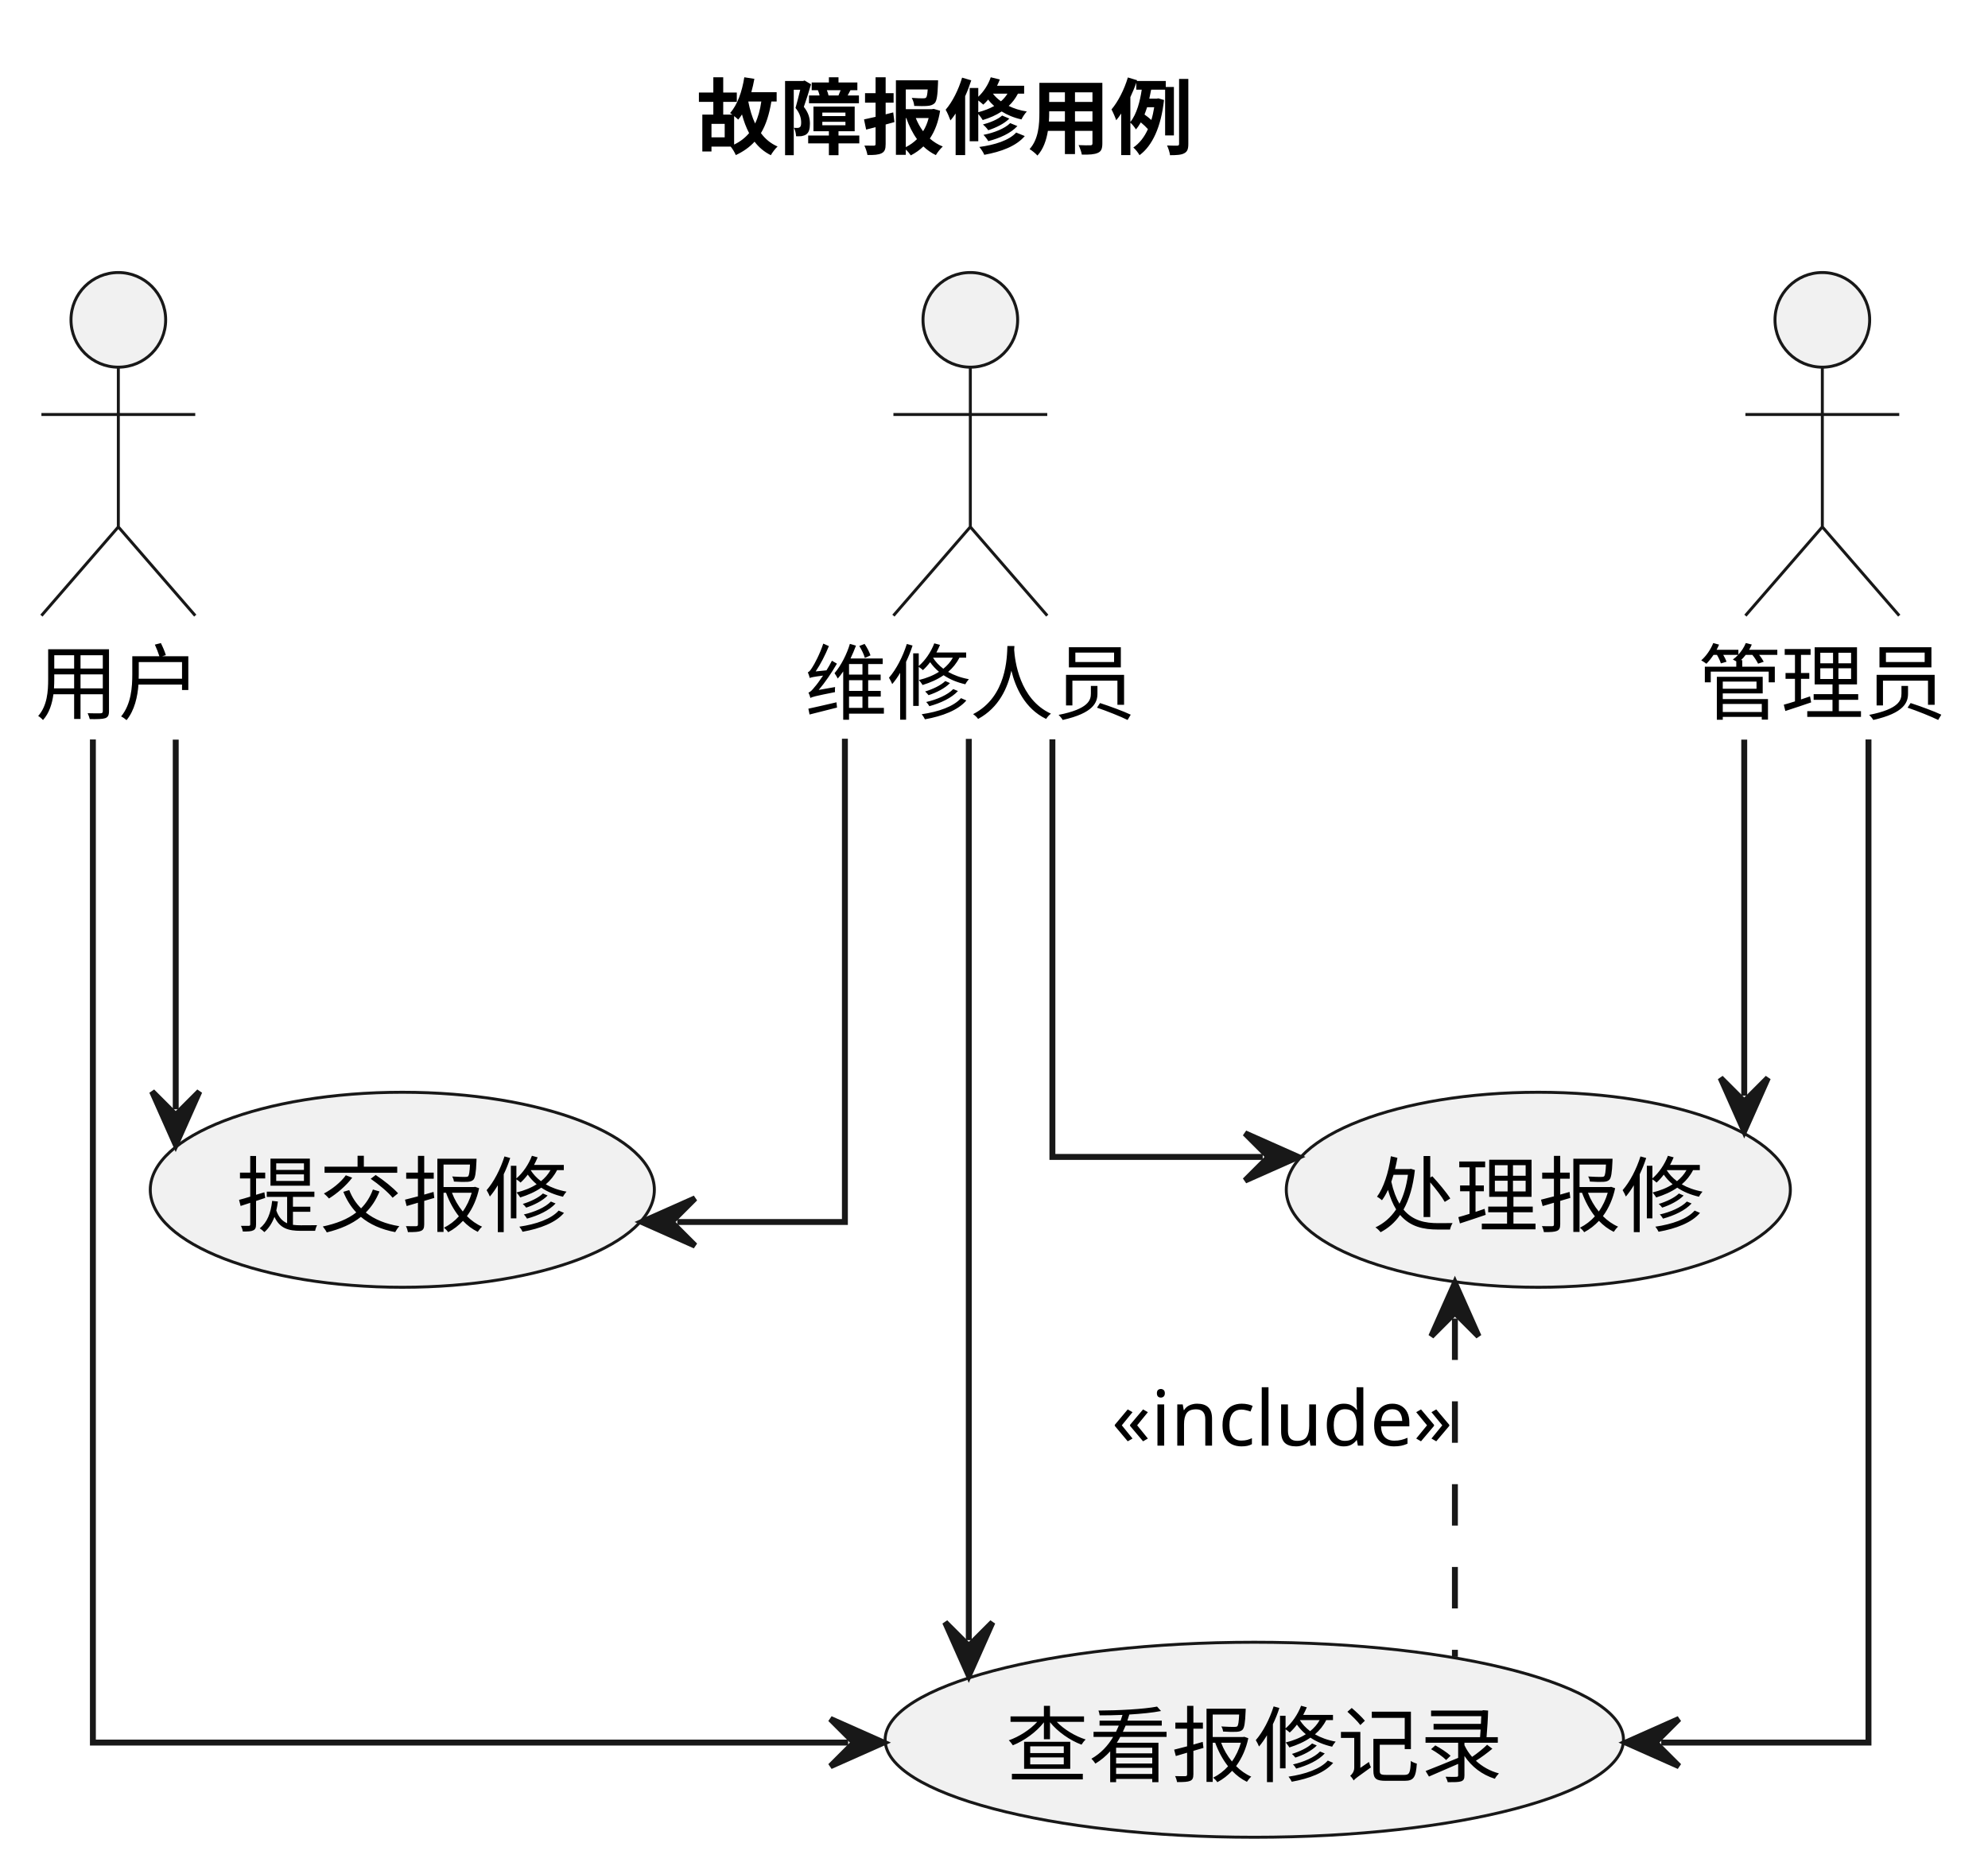
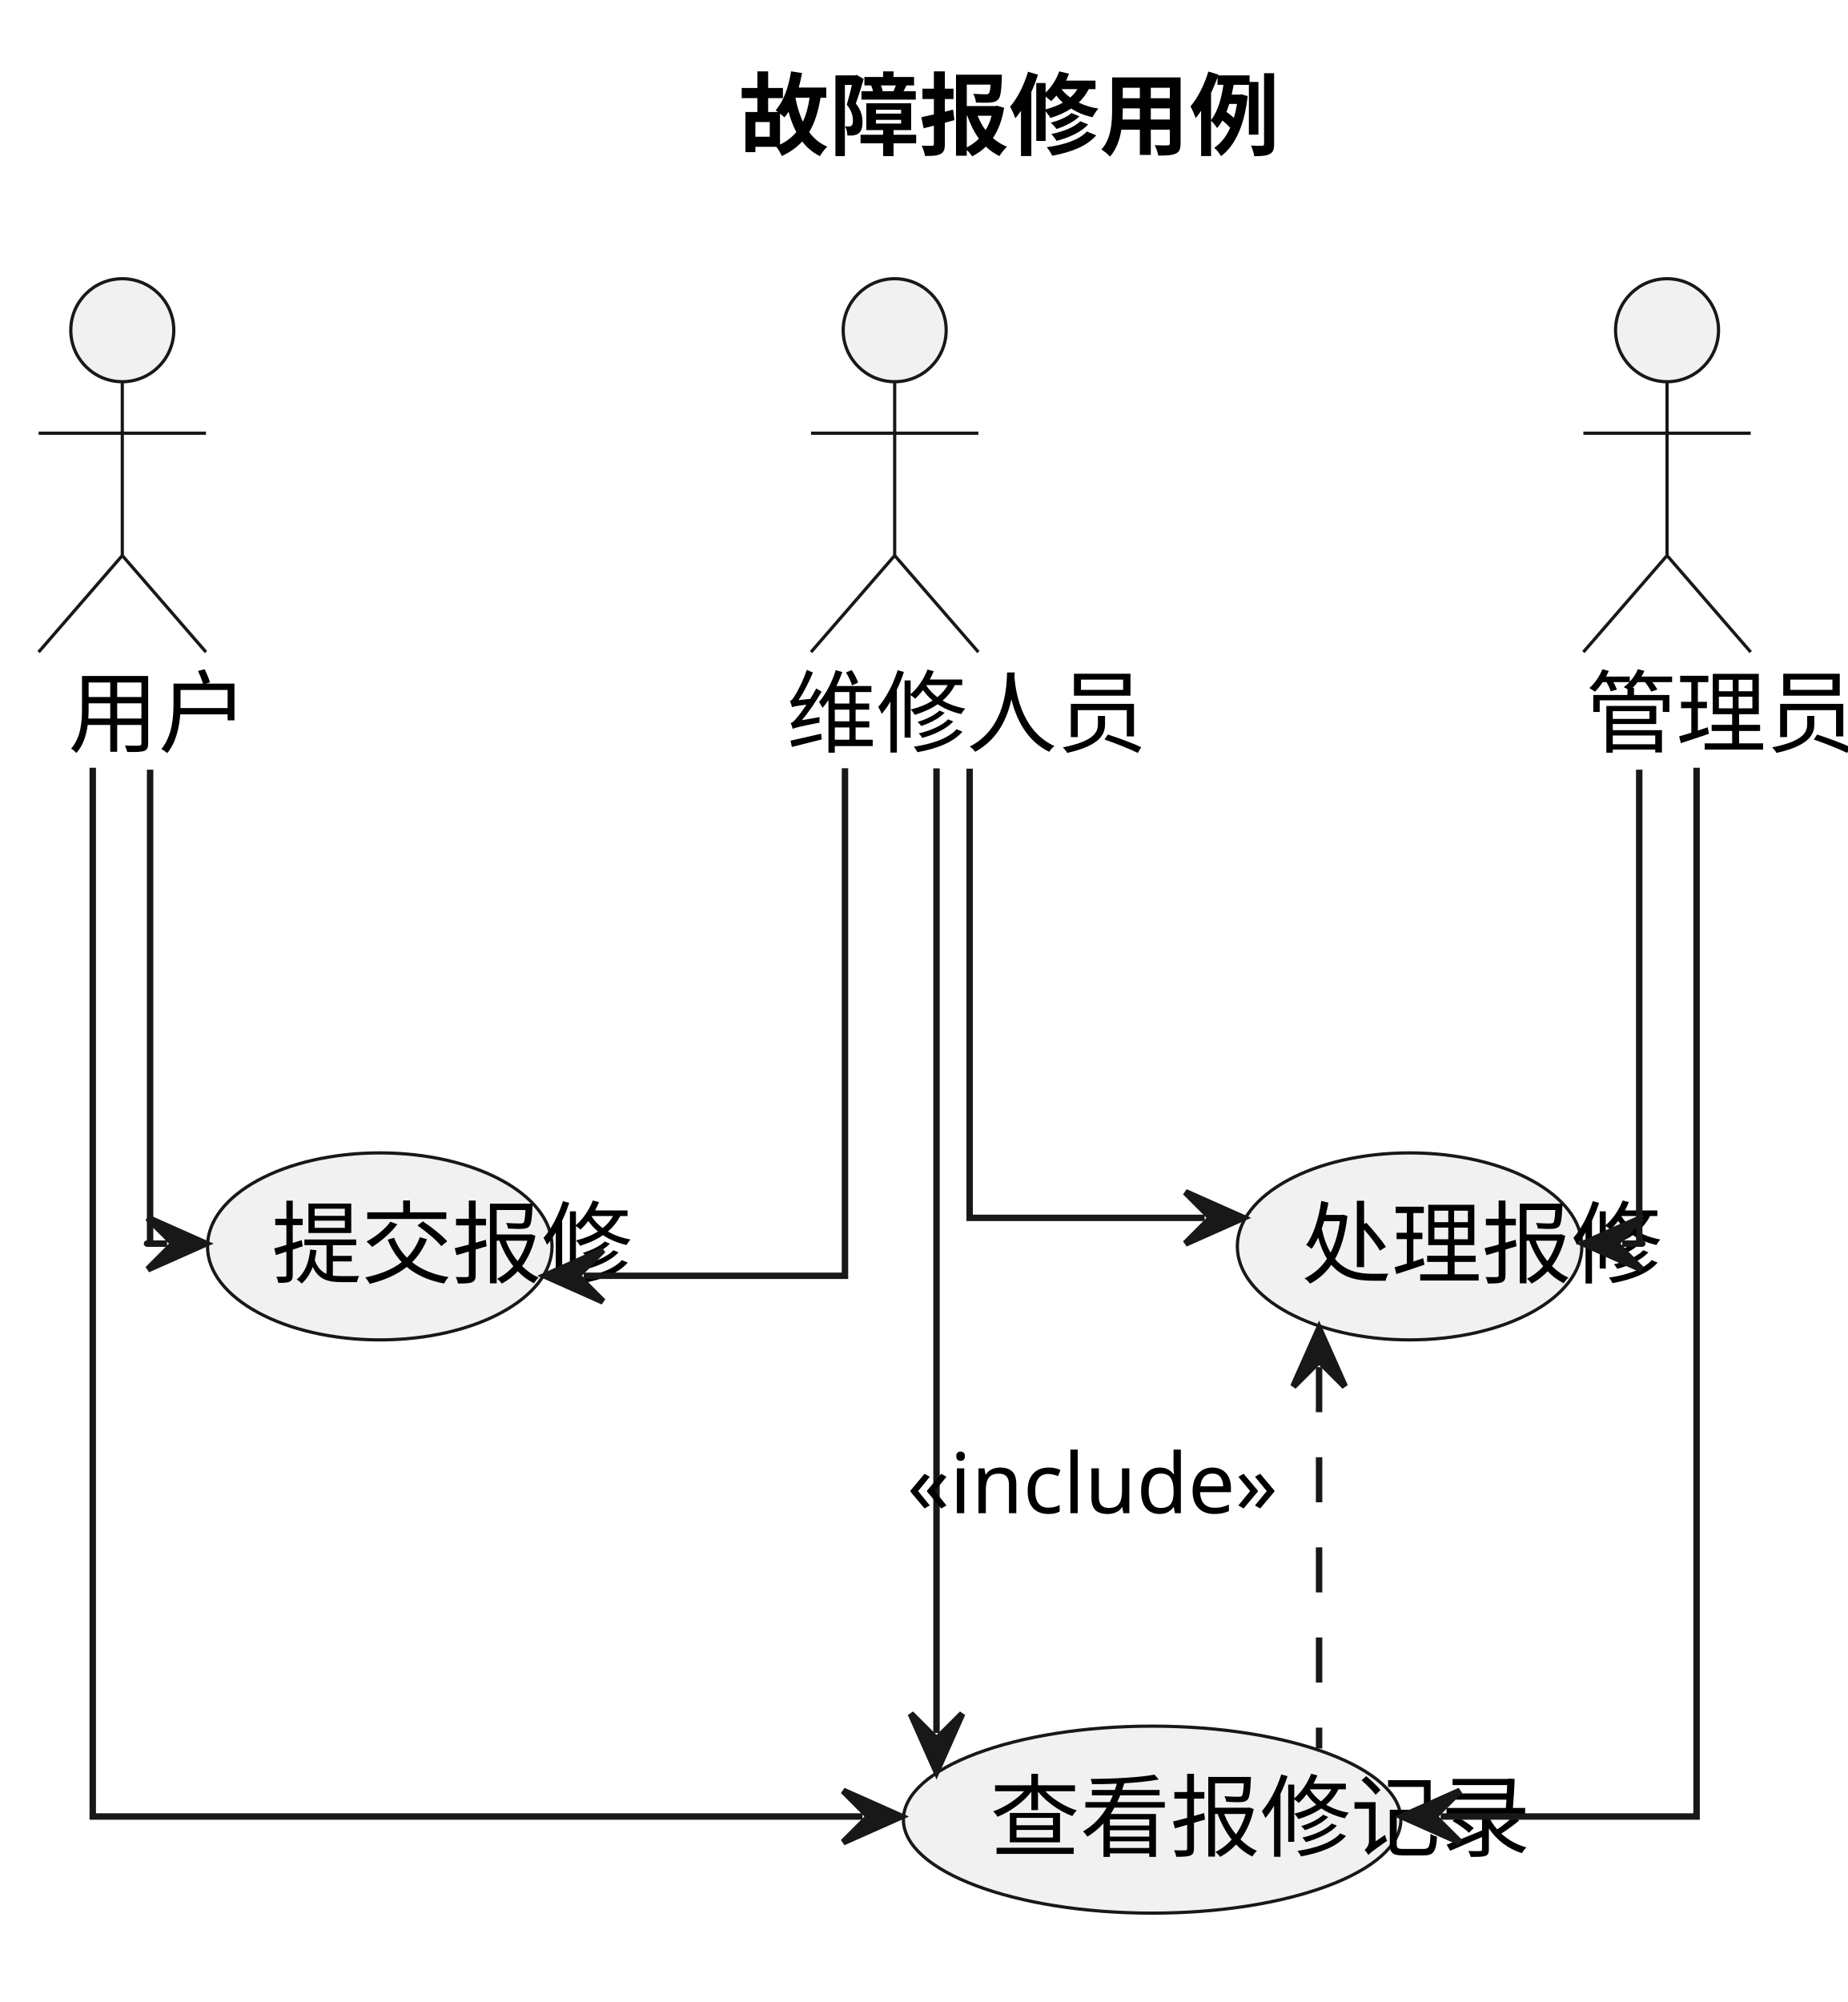
- <svg xmlns="http://www.w3.org/2000/svg" contentStyleType="text/css" data-diagram-type="DESCRIPTION" height="316px" preserveAspectRatio="none" style="width:336px;height:316px;background:#FFFFFF;" version="1.1" viewBox="0 0 336 316" width="336px" zoomAndPan="magnify">
+ <svg xmlns="http://www.w3.org/2000/svg" contentStyleType="text/css" data-diagram-type="DESCRIPTION" height="311px" preserveAspectRatio="none" style="width:287px;height:311px;background:#FFFFFF;" version="1.1" viewBox="0 0 287 311" width="287px" zoomAndPan="magnify">
  <defs />
  <g>
    <g class="title" data-source-line="1">
-       <text fill="#000000" font-family="sans-serif" font-size="14" font-weight="bold" lengthAdjust="spacing" textLength="86.625" x="117.688" y="24.966">故障报修用例</text>
+       <text fill="#000000" font-family="sans-serif" font-size="14" font-weight="700" lengthAdjust="spacing" textLength="50.408" x="114.796" y="22.995">故障报修用例</text>
    </g>
-     <g class="entity" data-entity="U" data-source-line="4" data-uid="ent0002" id="entity_U">
-       <ellipse cx="20" cy="54.068" fill="#F1F1F1" rx="8" ry="8" style="stroke:#181818;stroke-width:0.5;" />
-       <path d="M20,62.068 L20,89.068 M7,70.068 L33,70.068 M20,89.068 L7,104.068 M20,89.068 L33,104.068" fill="none" style="stroke:#181818;stroke-width:0.5;" />
-       <text fill="#000000" font-family="sans-serif" font-size="14" lengthAdjust="spacing" textLength="28" x="6" y="120.534">用户</text>
+     <g class="entity" data-qualified-name="U" data-source-line="4" id="ent0002">
+       <ellipse cx="19" cy="51.297" fill="#F1F1F1" rx="8" ry="8" style="stroke:#181818;stroke-width:0.5;" />
+       <path d="M19,59.297 L19,86.297 M6,67.297 L32,67.297 M19,86.297 L6,101.297 M19,86.297 L32,101.297" fill="none" style="stroke:#181818;stroke-width:0.5;" />
+       <text fill="#000000" font-family="sans-serif" font-size="14" lengthAdjust="spacing" textLength="16.803" x="10.599" y="115.792">用户</text>
    </g>
-     <g class="entity" data-entity="M" data-source-line="5" data-uid="ent0003" id="entity_M">
-       <ellipse cx="164" cy="54.068" fill="#F1F1F1" rx="8" ry="8" style="stroke:#181818;stroke-width:0.5;" />
-       <path d="M164,62.068 L164,89.068 M151,70.068 L177,70.068 M164,89.068 L151,104.068 M164,89.068 L177,104.068" fill="none" style="stroke:#181818;stroke-width:0.5;" />
-       <text fill="#000000" font-family="sans-serif" font-size="14" lengthAdjust="spacing" textLength="56" x="136" y="120.534">维修人员</text>
+     <g class="entity" data-qualified-name="M" data-source-line="5" id="ent0003">
+       <ellipse cx="139.003" cy="51.297" fill="#F1F1F1" rx="8" ry="8" style="stroke:#181818;stroke-width:0.5;" />
+       <path d="M139.003,59.297 L139.003,86.297 M126.003,67.297 L152.003,67.297 M139.003,86.297 L126.003,101.297 M139.003,86.297 L152.003,101.297" fill="none" style="stroke:#181818;stroke-width:0.5;" />
+       <text fill="#000000" font-family="sans-serif" font-size="14" lengthAdjust="spacing" textLength="33.605" x="122.2" y="115.792">维修人员</text>
    </g>
-     <g class="entity" data-entity="A" data-source-line="6" data-uid="ent0004" id="entity_A">
-       <ellipse cx="308" cy="54.068" fill="#F1F1F1" rx="8" ry="8" style="stroke:#181818;stroke-width:0.5;" />
-       <path d="M308,62.068 L308,89.068 M295,70.068 L321,70.068 M308,89.068 L295,104.068 M308,89.068 L321,104.068" fill="none" style="stroke:#181818;stroke-width:0.5;" />
-       <text fill="#000000" font-family="sans-serif" font-size="14" lengthAdjust="spacing" textLength="42" x="287" y="120.534">管理员</text>
+     <g class="entity" data-qualified-name="A" data-source-line="6" id="ent0004">
+       <ellipse cx="259" cy="51.297" fill="#F1F1F1" rx="8" ry="8" style="stroke:#181818;stroke-width:0.5;" />
+       <path d="M259,59.297 L259,86.297 M246,67.297 L272,67.297 M259,86.297 L246,101.297 M259,86.297 L272,101.297" fill="none" style="stroke:#181818;stroke-width:0.5;" />
+       <text fill="#000000" font-family="sans-serif" font-size="14" lengthAdjust="spacing" textLength="25.204" x="246.398" y="115.792">管理员</text>
    </g>
-     <g class="entity" data-entity="...." data-source-line="8" data-uid="ent0005" id="entity_....">
-       <ellipse cx="67.998" cy="201.121" fill="#F1F1F1" rx="42.598" ry="16.483" style="stroke:#181818;stroke-width:0.5;" />
-       <text fill="#000000" font-family="sans-serif" font-size="14" lengthAdjust="spacing" textLength="56" x="39.998" y="207.155">提交报修</text>
+     <g class="entity" data-qualified-name="...." data-source-line="8" id="ent0005">
+       <ellipse cx="59.003" cy="193.62" fill="#F1F1F1" rx="26.763" ry="14.524" style="stroke:#181818;stroke-width:0.5;" />
+       <text fill="#000000" font-family="sans-serif" font-size="14" lengthAdjust="spacing" textLength="33.605" x="42.2" y="198.269">提交报修</text>
    </g>
-     <g class="entity" data-entity="...." data-source-line="9" data-uid="ent0006" id="entity_....">
-       <ellipse cx="259.998" cy="201.121" fill="#F1F1F1" rx="42.598" ry="16.483" style="stroke:#181818;stroke-width:0.5;" />
-       <text fill="#000000" font-family="sans-serif" font-size="14" lengthAdjust="spacing" textLength="56" x="231.998" y="207.155">处理报修</text>
+     <g class="entity" data-qualified-name="...." data-source-line="9" id="ent0006">
+       <ellipse cx="219.003" cy="193.62" fill="#F1F1F1" rx="26.763" ry="14.524" style="stroke:#181818;stroke-width:0.5;" />
+       <text fill="#000000" font-family="sans-serif" font-size="14" lengthAdjust="spacing" textLength="33.605" x="202.2" y="198.269">处理报修</text>
    </g>
-     <g class="entity" data-entity="......" data-source-line="10" data-uid="ent0007" id="entity_......">
-       <ellipse cx="211.997" cy="294.091" fill="#F1F1F1" rx="62.397" ry="16.483" style="stroke:#181818;stroke-width:0.5;" />
-       <text fill="#000000" font-family="sans-serif" font-size="14" lengthAdjust="spacing" textLength="84" x="169.997" y="300.125">查看报修记录</text>
+     <g class="entity" data-qualified-name="......" data-source-line="10" id="ent0007">
+       <ellipse cx="179.004" cy="282.671" fill="#F1F1F1" rx="38.644" ry="14.524" style="stroke:#181818;stroke-width:0.5;" />
+       <text fill="#000000" font-family="sans-serif" font-size="14" lengthAdjust="spacing" textLength="50.408" x="153.8" y="287.319">查看报修记录</text>
    </g>
-     <g class="link" data-entity-1="U" data-entity-2="...." data-source-line="12" data-uid="lnk8" id="link_U_....">
-       <path d="M29.7,125.028 C29.7,149.938 29.7,173.788 29.7,187.518" fill="none" id="U-to-提交报修" style="stroke:#181818;stroke-width:1;" />
-       <polygon fill="#181818" points="29.7,193.518,33.7,184.518,29.7,188.518,25.7,184.518,29.7,193.518" style="stroke:#181818;stroke-width:1;" />
+     <g class="link" data-entity-1="ent0002" data-entity-2="ent0005" data-link-type="dependency" data-source-line="12" id="lnk8">
+       <path d="M23.32,119.567 C23.32,152.037 23.32,193.187 23.32,193.187 C23.32,193.187 20.99,193.187 25.96,193.187" fill="none" id="U-to-提交报修" style="stroke:#181818;stroke-width:1;" />
+       <polygon fill="#181818" points="31.96,193.187,22.96,189.187,26.96,193.187,22.96,197.187,31.96,193.187" style="stroke:#181818;stroke-width:1;" />
    </g>
-     <g class="link" data-entity-1="U" data-entity-2="......" data-source-line="13" data-uid="lnk9" id="link_U_......">
-       <path d="M15.7,124.998 C15.7,185.768 15.7,294.568 15.7,294.568 C15.7,294.568 85.9,294.568 143.35,294.568" fill="none" id="U-to-查看报修记录" style="stroke:#181818;stroke-width:1;" />
-       <polygon fill="#181818" points="149.35,294.568,140.35,290.568,144.35,294.568,140.35,298.568,149.35,294.568" style="stroke:#181818;stroke-width:1;" />
+     <g class="link" data-entity-1="ent0002" data-entity-2="ent0007" data-link-type="dependency" data-source-line="13" id="lnk9">
+       <path d="M14.41,119.267 C14.41,177.657 14.41,282.187 14.41,282.187 C14.41,282.187 85.32,282.187 134,282.187" fill="none" id="U-to-查看报修记录" style="stroke:#181818;stroke-width:1;" />
+       <polygon fill="#181818" points="140,282.187,131,278.187,135,282.187,131,286.187,140,282.187" style="stroke:#181818;stroke-width:1;" />
    </g>
-     <g class="link" data-entity-1="M" data-entity-2="...." data-source-line="14" data-uid="lnk10" id="link_M_....">
-       <path d="M142.8,124.878 C142.8,160.298 142.8,206.568 142.8,206.568 C142.8,206.568 132.09,206.568 114.47,206.568" fill="none" id="M-to-提交报修" style="stroke:#181818;stroke-width:1;" />
-       <polygon fill="#181818" points="108.47,206.568,117.47,210.568,113.47,206.568,117.47,202.568,108.47,206.568" style="stroke:#181818;stroke-width:1;" />
+     <g class="link" data-entity-1="ent0003" data-entity-2="ent0005" data-link-type="dependency" data-source-line="14" id="lnk10">
+       <path d="M131.28,119.337 C131.28,153.527 131.28,198.187 131.28,198.187 C131.28,198.187 111.46,198.187 90.69,198.187" fill="none" id="M-to-提交报修" style="stroke:#181818;stroke-width:1;" />
+       <polygon fill="#181818" points="84.69,198.187,93.69,202.187,89.69,198.187,93.69,194.187,84.69,198.187" style="stroke:#181818;stroke-width:1;" />
    </g>
-     <g class="link" data-entity-1="M" data-entity-2="...." data-source-line="15" data-uid="lnk11" id="link_M_....">
-       <path d="M177.87,124.978 C177.87,156.628 177.87,195.568 177.87,195.568 C177.87,195.568 192.72,195.568 213.42,195.568" fill="none" id="M-to-处理报修" style="stroke:#181818;stroke-width:1;" />
-       <polygon fill="#181818" points="219.42,195.568,210.42,191.568,214.42,195.568,210.42,199.568,219.42,195.568" style="stroke:#181818;stroke-width:1;" />
+     <g class="link" data-entity-1="ent0003" data-entity-2="ent0006" data-link-type="dependency" data-source-line="15" id="lnk11">
+       <path d="M150.65,119.407 C150.65,150.527 150.65,189.187 150.65,189.187 C150.65,189.187 167.81,189.187 187.16,189.187" fill="none" id="M-to-处理报修" style="stroke:#181818;stroke-width:1;" />
+       <polygon fill="#181818" points="193.16,189.187,184.16,185.187,188.16,189.187,184.16,193.187,193.16,189.187" style="stroke:#181818;stroke-width:1;" />
    </g>
-     <g class="link" data-entity-1="M" data-entity-2="......" data-source-line="16" data-uid="lnk12" id="link_M_......">
-       <path d="M163.74,124.898 C163.74,173.928 163.74,248.288 163.74,277.248" fill="none" id="M-to-查看报修记录" style="stroke:#181818;stroke-width:1;" />
-       <polygon fill="#181818" points="163.74,283.248,167.74,274.248,163.74,278.248,159.74,274.248,163.74,283.248" style="stroke:#181818;stroke-width:1;" />
+     <g class="link" data-entity-1="ent0003" data-entity-2="ent0007" data-link-type="dependency" data-source-line="16" id="lnk12">
+       <path d="M145.5,119.357 C145.5,168.517 145.5,244.287 145.5,269.217" fill="none" id="M-to-查看报修记录" style="stroke:#181818;stroke-width:1;" />
+       <polygon fill="#181818" points="145.5,275.217,149.5,266.217,145.5,270.217,141.5,266.217,145.5,275.217" style="stroke:#181818;stroke-width:1;" />
    </g>
-     <g class="link" data-entity-1="A" data-entity-2="...." data-source-line="17" data-uid="lnk13" id="link_A_....">
-       <path d="M294.8,125.028 C294.8,148.628 294.8,170.658 294.8,185.218" fill="none" id="A-to-处理报修" style="stroke:#181818;stroke-width:1;" />
-       <polygon fill="#181818" points="294.8,191.218,298.8,182.218,294.8,186.218,290.8,182.218,294.8,191.218" style="stroke:#181818;stroke-width:1;" />
+     <g class="link" data-entity-1="ent0004" data-entity-2="ent0006" data-link-type="dependency" data-source-line="17" id="lnk13">
+       <path d="M254.68,119.567 C254.68,152.037 254.68,193.187 254.68,193.187 C254.68,193.187 257.01,193.187 252.04,193.187" fill="none" id="A-to-处理报修" style="stroke:#181818;stroke-width:1;" />
+       <polygon fill="#181818" points="246.04,193.187,255.04,197.187,251.04,193.187,255.04,189.187,246.04,193.187" style="stroke:#181818;stroke-width:1;" />
    </g>
-     <g class="link" data-entity-1="A" data-entity-2="......" data-source-line="18" data-uid="lnk14" id="link_A_......">
-       <path d="M315.8,124.998 C315.8,185.768 315.8,294.568 315.8,294.568 C315.8,294.568 302.63,294.568 280.77,294.568" fill="none" id="A-to-查看报修记录" style="stroke:#181818;stroke-width:1;" />
-       <polygon fill="#181818" points="274.77,294.568,283.77,298.568,279.77,294.568,283.77,290.568,274.77,294.568" style="stroke:#181818;stroke-width:1;" />
+     <g class="link" data-entity-1="ent0004" data-entity-2="ent0007" data-link-type="dependency" data-source-line="18" id="lnk14">
+       <path d="M263.59,119.267 C263.59,177.657 263.59,282.187 263.59,282.187 C263.59,282.187 246.06,282.187 223.83,282.187" fill="none" id="A-to-查看报修记录" style="stroke:#181818;stroke-width:1;" />
+       <polygon fill="#181818" points="217.83,282.187,226.83,286.187,222.83,282.187,226.83,278.187,217.83,282.187" style="stroke:#181818;stroke-width:1;" />
    </g>
-     <g class="link" data-entity-1="...." data-entity-2="......" data-source-line="20" data-uid="lnk15" id="link_...._......">
-       <path d="M245.9,222.888 C245.9,240.608 245.9,263.098 245.9,280.068" fill="none" id="处理报修-backto-查看报修记录" style="stroke:#181818;stroke-width:1;stroke-dasharray:7,7;" />
-       <polygon fill="#181818" points="245.9,216.888,241.9,225.888,245.9,221.888,249.9,225.888,245.9,216.888" style="stroke:#181818;stroke-width:1;" />
-       <text fill="#000000" font-family="sans-serif" font-size="13" lengthAdjust="spacing" textLength="57.577" x="187.9" y="244.375">«include»</text>
+     <g class="link" data-entity-1="ent0006" data-entity-2="ent0007" data-link-type="dependency" data-source-line="20" id="lnk15">
+       <path d="M204.94,212.377 C204.94,229.877 204.94,255.057 204.94,271.617" fill="none" id="处理报修-backto-查看报修记录" style="stroke:#181818;stroke-width:1;stroke-dasharray:7,7;" />
+       <polygon fill="#181818" points="204.94,206.377,200.94,215.377,204.94,211.377,208.94,215.377,204.94,206.377" style="stroke:#181818;stroke-width:1;" />
+       <text fill="#000000" font-family="sans-serif" font-size="13" lengthAdjust="spacing" textLength="63.007" x="140.94" y="235.064">«include»</text>
    </g>
  </g>
</svg>
